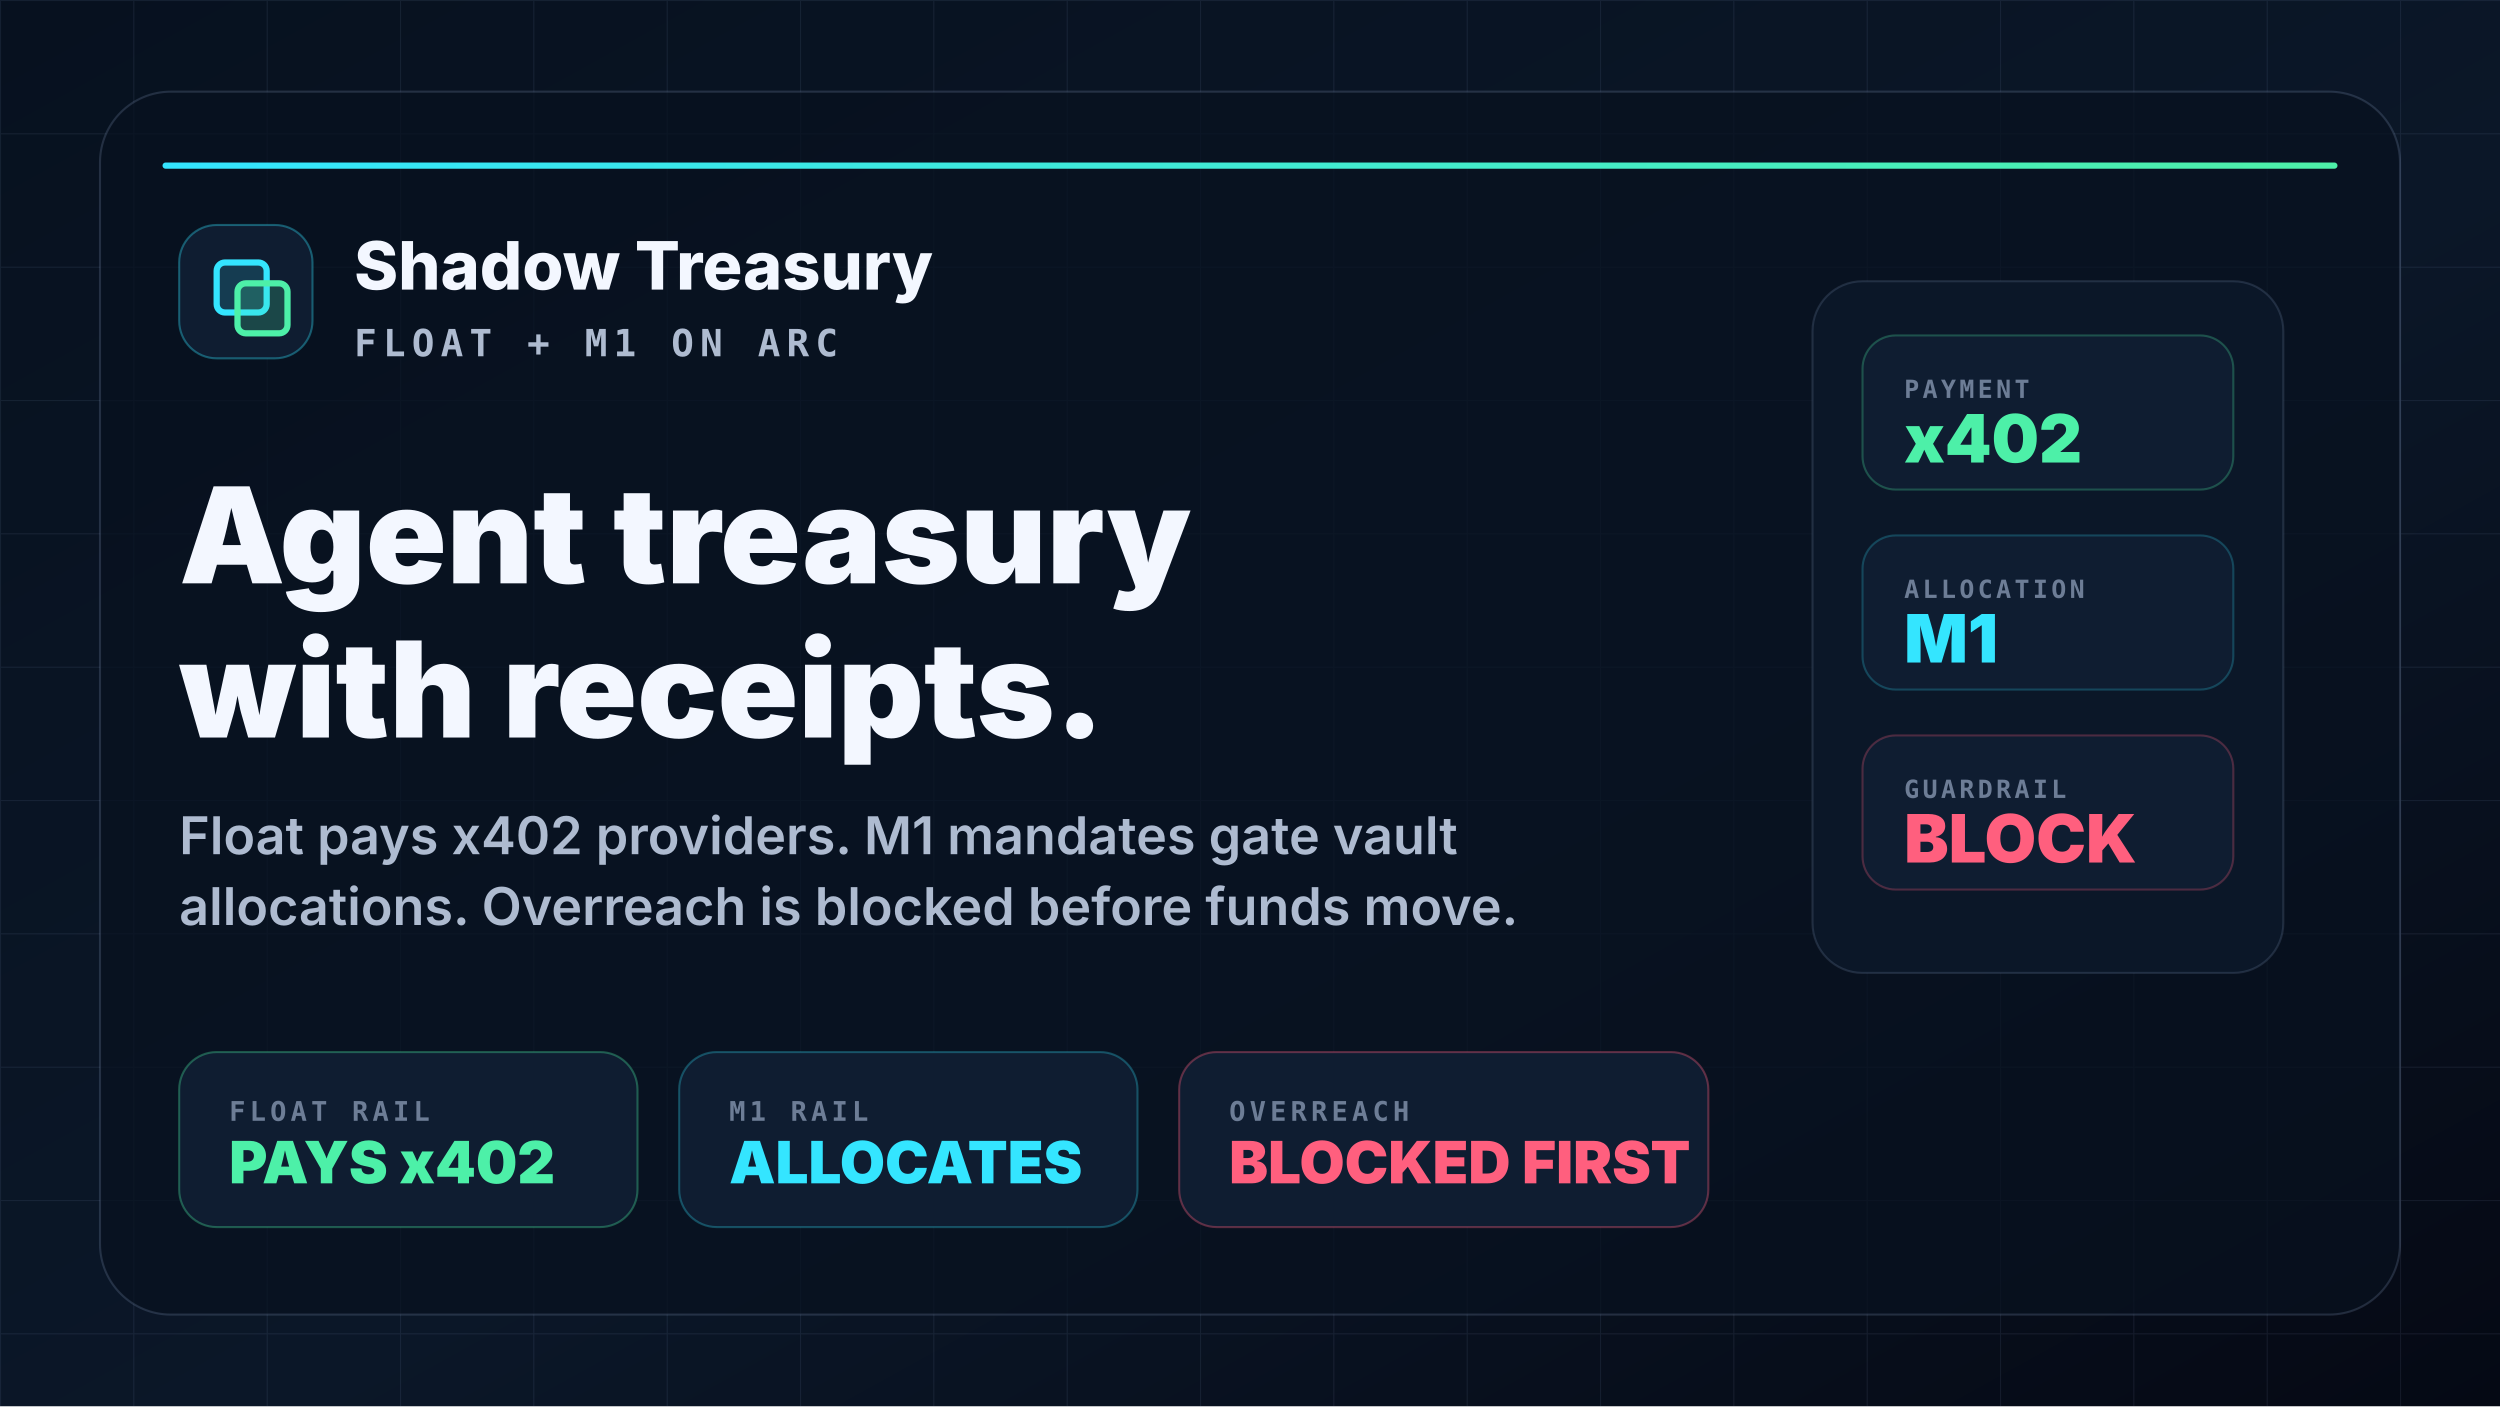
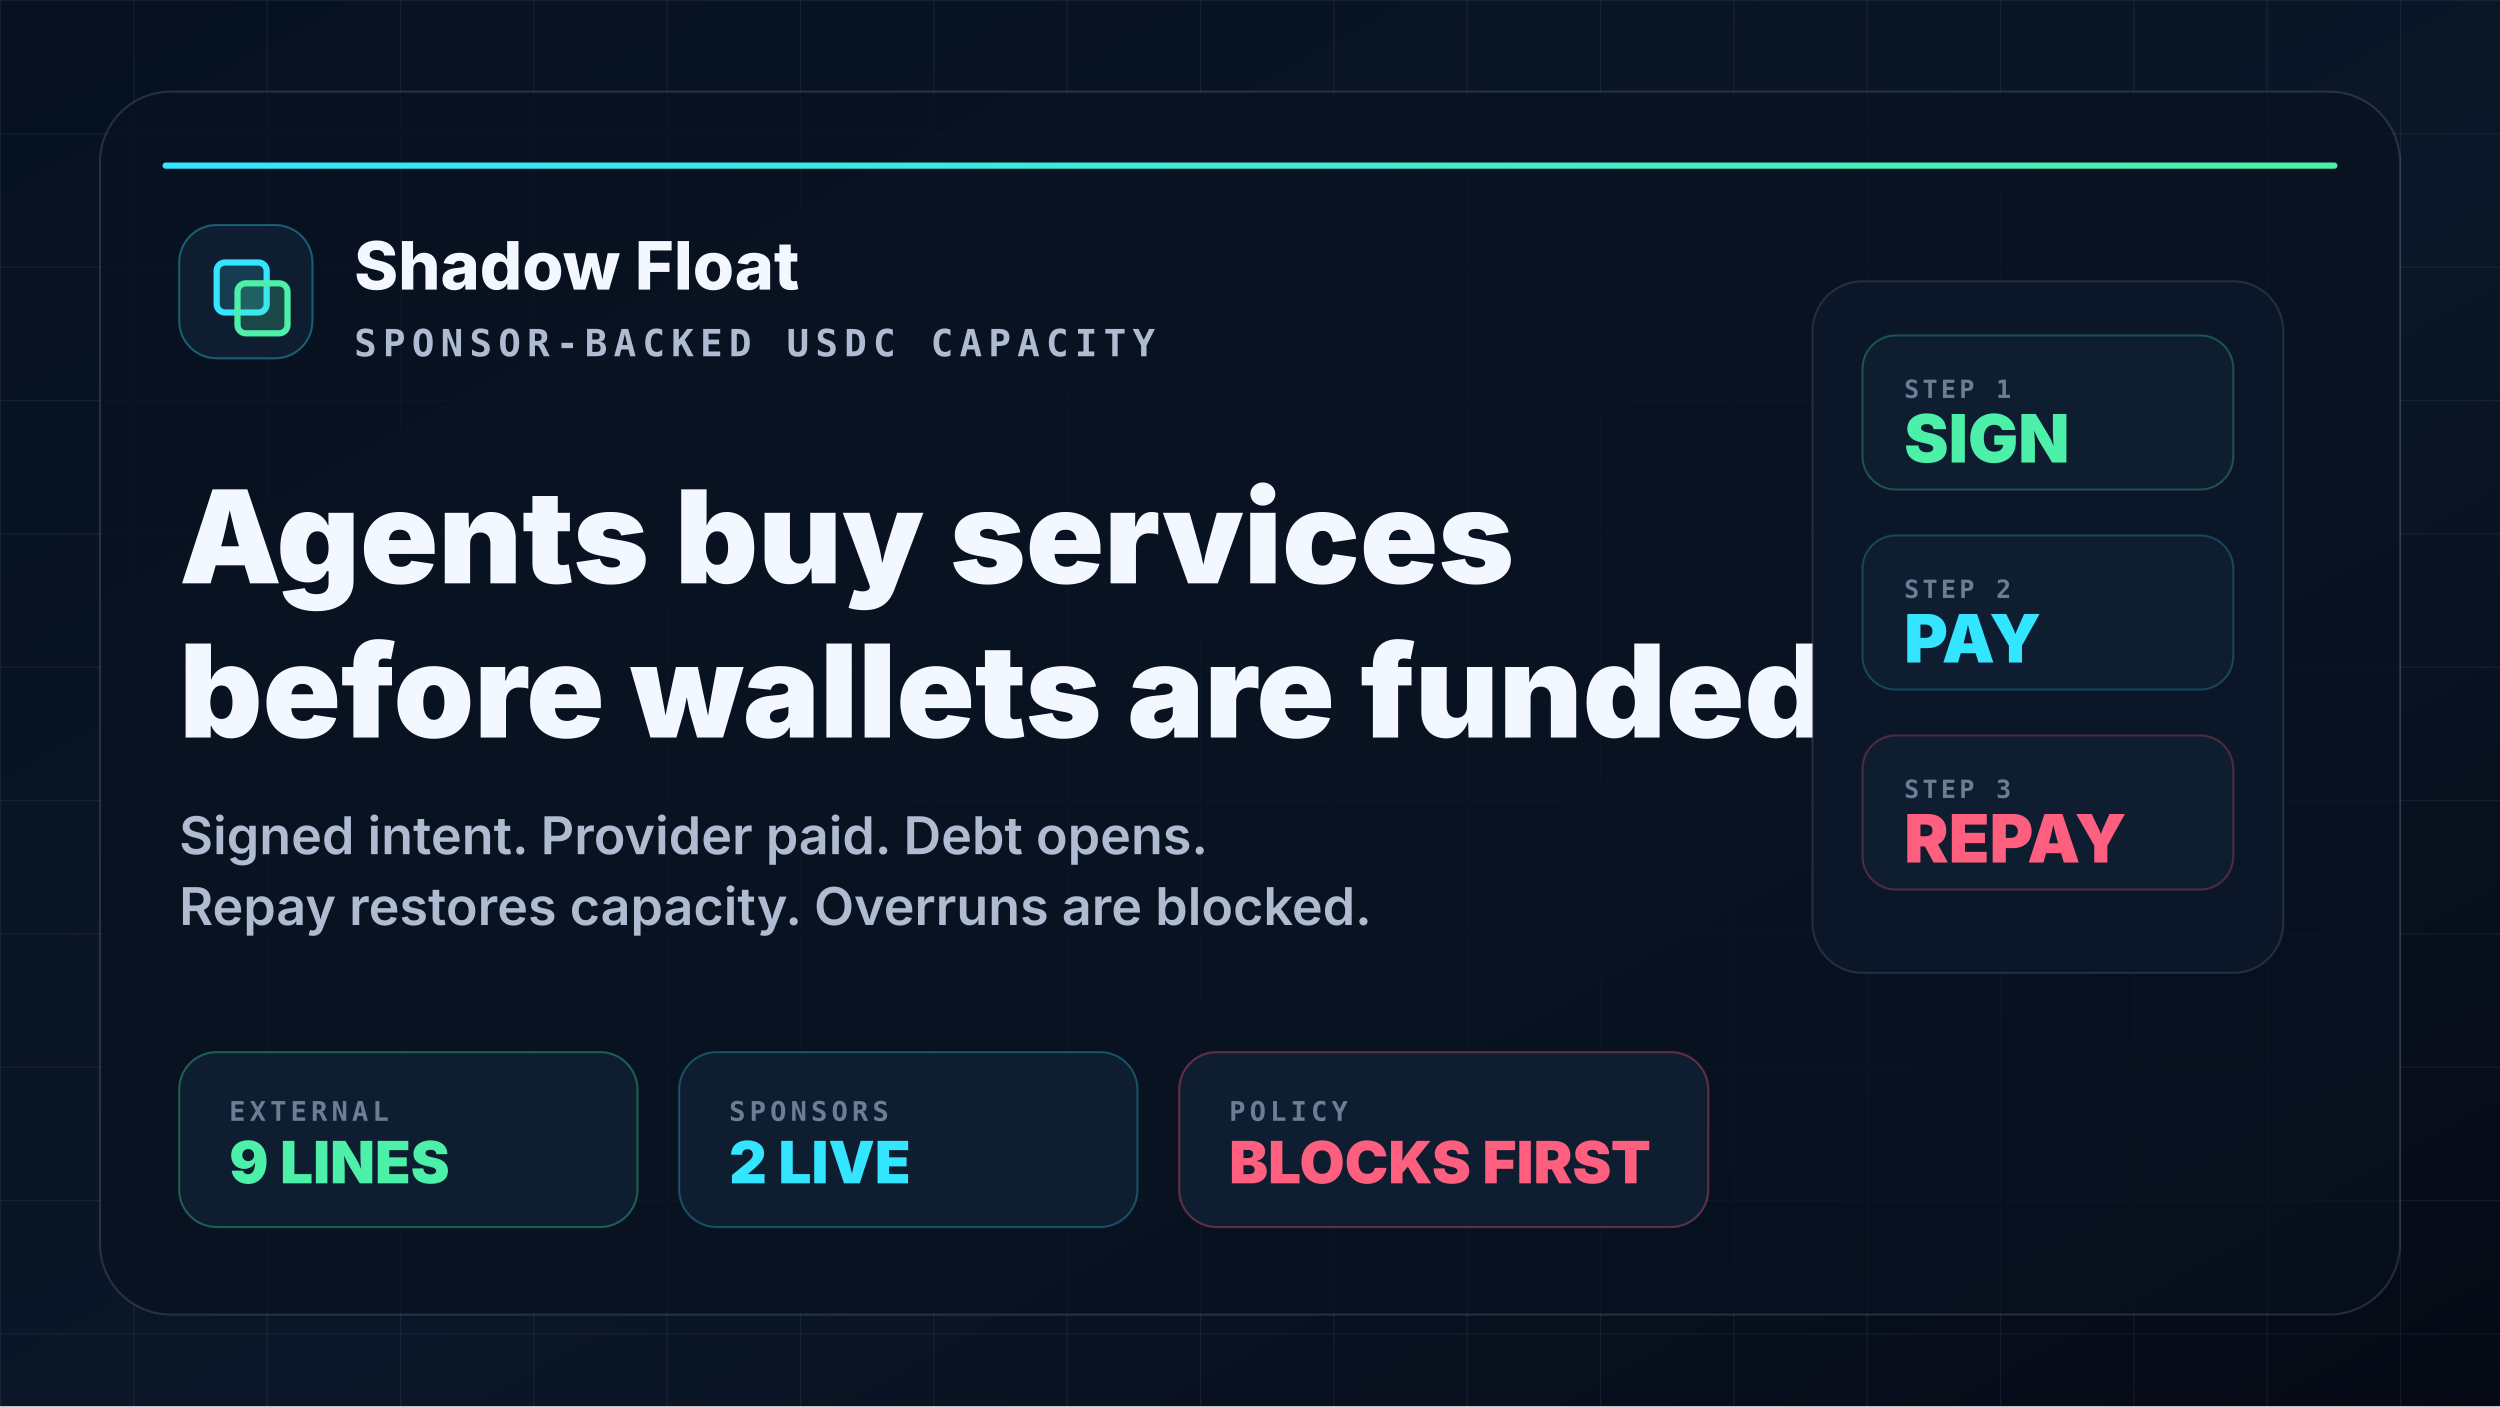
<svg xmlns="http://www.w3.org/2000/svg" width="1200" height="675" viewBox="0 0 1200 675" role="img" aria-labelledby="title desc">
  <defs>
    <linearGradient id="bg" x1="0" y1="0" x2="1" y2="1">
      <stop offset="0" stop-color="#07111f" />
      <stop offset="0.56" stop-color="#0b1728" />
      <stop offset="1" stop-color="#050914" />
    </linearGradient>
    <linearGradient id="accent" x1="0" y1="0" x2="1" y2="0">
      <stop offset="0" stop-color="#34e5ff" />
      <stop offset="1" stop-color="#4df0a8" />
    </linearGradient>
    <linearGradient id="warn" x1="0" y1="0" x2="1" y2="0">
      <stop offset="0" stop-color="#ff5f7e" />
      <stop offset="1" stop-color="#ffd166" />
    </linearGradient>
    <pattern id="grid" width="64" height="64" patternUnits="userSpaceOnUse">
      <path d="M64 0H0V64" fill="none" stroke="#b8d3ff" stroke-opacity="0.08" stroke-width="1" />
    </pattern>
  </defs>
  <rect width="1200" height="675" fill="url(#bg)" />
  <rect width="1200" height="675" fill="url(#grid)" />
  <rect x="48" y="44" width="1104" height="587" rx="34" fill="#07111f" fill-opacity="0.72" stroke="#b8d3ff" stroke-opacity="0.16" />
  <rect x="78" y="78" width="1044" height="3" rx="1.5" fill="url(#accent)" />
  <g transform="translate(86 108)">
    <rect width="64" height="64" rx="18" fill="#0f1d31" stroke="#34e5ff" stroke-opacity="0.34" />
    <rect x="18" y="18" width="24" height="24" rx="4" fill="#34e5ff" fill-opacity="0.16" stroke="#34e5ff" stroke-width="3" />
    <rect x="28" y="28" width="24" height="24" rx="4" fill="#4df0a8" fill-opacity="0.2" stroke="#4df0a8" stroke-width="3" />
  </g>
-   <text x="170" y="139" fill="#f3f7ff" font-family="Inter, Arial, sans-serif" font-size="32" font-weight="800">Shadow Treasury</text>
-   <text x="170" y="171" fill="#aebbd0" font-family="IBM Plex Mono, monospace" font-size="18" font-weight="700" letter-spacing="3">FLOAT + M1 ON ARC</text>
-   <text x="86" y="280" fill="#f3f7ff" font-family="Inter, Arial, sans-serif" font-size="64" font-weight="900">Agent treasury</text>
-   <text x="86" y="354" fill="#f3f7ff" font-family="Inter, Arial, sans-serif" font-size="64" font-weight="900">with receipts.</text>
-   <text x="86" y="410" fill="#aebbd0" font-family="Inter, Arial, sans-serif" font-size="25" font-weight="600">Float pays x402 providers. M1 mandates gate vault</text>
-   <text x="86" y="444" fill="#aebbd0" font-family="Inter, Arial, sans-serif" font-size="25" font-weight="600">allocations. Overreach is blocked before funds move.</text>
+   <text x="170" y="139" fill="#f3f7ff" font-family="Inter, Arial, sans-serif" font-size="32" font-weight="800">Shadow Float</text>
+   <text x="170" y="171" fill="#aebbd0" font-family="IBM Plex Mono, monospace" font-size="18" font-weight="700" letter-spacing="3">SPONSOR-BACKED USDC CAPACITY</text>
+   <text x="86" y="280" fill="#f3f7ff" font-family="Inter, Arial, sans-serif" font-size="62" font-weight="900">Agents buy services</text>
+   <text x="86" y="354" fill="#f3f7ff" font-family="Inter, Arial, sans-serif" font-size="62" font-weight="900">before wallets are funded.</text>
+   <text x="86" y="410" fill="#aebbd0" font-family="Inter, Arial, sans-serif" font-size="25" font-weight="600">Signed intent. Provider paid. Debt opens.</text>
+   <text x="86" y="444" fill="#aebbd0" font-family="Inter, Arial, sans-serif" font-size="25" font-weight="600">Repay restores capacity. Overruns are blocked.</text>
  <g transform="translate(86 505)">
    <rect width="220" height="84" rx="18" fill="#0f1d31" stroke="#4df0a8" stroke-opacity="0.32" />
-     <text x="24" y="33" fill="#6d7d96" font-family="IBM Plex Mono, monospace" font-size="13" font-weight="700" letter-spacing="2">FLOAT RAIL</text>
-     <text x="24" y="63" fill="#4df0a8" font-family="Inter, Arial, sans-serif" font-size="28" font-weight="900">PAYS x402</text>
+     <text x="24" y="33" fill="#6d7d96" font-family="IBM Plex Mono, monospace" font-size="13" font-weight="700" letter-spacing="2">EXTERNAL</text>
+     <text x="24" y="63" fill="#4df0a8" font-family="Inter, Arial, sans-serif" font-size="28" font-weight="900">9 LINES</text>
  </g>
  <g transform="translate(326 505)">
    <rect width="220" height="84" rx="18" fill="#0f1d31" stroke="#34e5ff" stroke-opacity="0.28" />
-     <text x="24" y="33" fill="#6d7d96" font-family="IBM Plex Mono, monospace" font-size="13" font-weight="700" letter-spacing="2">M1 RAIL</text>
-     <text x="24" y="63" fill="#34e5ff" font-family="Inter, Arial, sans-serif" font-size="28" font-weight="900">ALLOCATES</text>
+     <text x="24" y="33" fill="#6d7d96" font-family="IBM Plex Mono, monospace" font-size="13" font-weight="700" letter-spacing="2">SPONSORS</text>
+     <text x="24" y="63" fill="#34e5ff" font-family="Inter, Arial, sans-serif" font-size="28" font-weight="900">2 LIVE</text>
  </g>
  <g transform="translate(566 505)">
    <rect width="254" height="84" rx="18" fill="#0f1d31" stroke="#ff5f7e" stroke-opacity="0.34" />
-     <text x="24" y="33" fill="#6d7d96" font-family="IBM Plex Mono, monospace" font-size="13" font-weight="700" letter-spacing="2">OVERREACH</text>
-     <text x="24" y="63" fill="#ff5f7e" font-family="Inter, Arial, sans-serif" font-size="28" font-weight="900">BLOCKED FIRST</text>
+     <text x="24" y="33" fill="#6d7d96" font-family="IBM Plex Mono, monospace" font-size="13" font-weight="700" letter-spacing="2">POLICY</text>
+     <text x="24" y="63" fill="#ff5f7e" font-family="Inter, Arial, sans-serif" font-size="28" font-weight="900">BLOCKS FIRST</text>
  </g>
  <g transform="translate(870 135)">
    <rect width="226" height="332" rx="24" fill="#0b1728" stroke="#b8d3ff" stroke-opacity="0.14" />
    <rect x="24" y="26" width="178" height="74" rx="16" fill="#0f1d31" stroke="#4df0a8" stroke-opacity="0.26" />
-     <text x="44" y="56" fill="#6d7d96" font-family="IBM Plex Mono, monospace" font-size="12" font-weight="700" letter-spacing="1.6">PAYMENT</text>
-     <text x="44" y="87" fill="#4df0a8" font-family="Inter, Arial, sans-serif" font-size="32" font-weight="900">x402</text>
+     <text x="44" y="56" fill="#6d7d96" font-family="IBM Plex Mono, monospace" font-size="12" font-weight="700" letter-spacing="1.6">STEP 1</text>
+     <text x="44" y="87" fill="#4df0a8" font-family="Inter, Arial, sans-serif" font-size="32" font-weight="900">SIGN</text>
    <rect x="24" y="122" width="178" height="74" rx="16" fill="#0f1d31" stroke="#34e5ff" stroke-opacity="0.22" />
-     <text x="44" y="152" fill="#6d7d96" font-family="IBM Plex Mono, monospace" font-size="12" font-weight="700" letter-spacing="1.6">ALLOCATION</text>
-     <text x="44" y="183" fill="#34e5ff" font-family="Inter, Arial, sans-serif" font-size="32" font-weight="900">M1</text>
+     <text x="44" y="152" fill="#6d7d96" font-family="IBM Plex Mono, monospace" font-size="12" font-weight="700" letter-spacing="1.6">STEP 2</text>
+     <text x="44" y="183" fill="#34e5ff" font-family="Inter, Arial, sans-serif" font-size="32" font-weight="900">PAY</text>
    <rect x="24" y="218" width="178" height="74" rx="16" fill="#0f1d31" stroke="#ff5f7e" stroke-opacity="0.26" />
-     <text x="44" y="248" fill="#6d7d96" font-family="IBM Plex Mono, monospace" font-size="12" font-weight="700" letter-spacing="1.6">GUARDRAIL</text>
-     <text x="44" y="279" fill="#ff5f7e" font-family="Inter, Arial, sans-serif" font-size="32" font-weight="900">BLOCK</text>
+     <text x="44" y="248" fill="#6d7d96" font-family="IBM Plex Mono, monospace" font-size="12" font-weight="700" letter-spacing="1.6">STEP 3</text>
+     <text x="44" y="279" fill="#ff5f7e" font-family="Inter, Arial, sans-serif" font-size="32" font-weight="900">REPAY</text>
  </g>
</svg>
